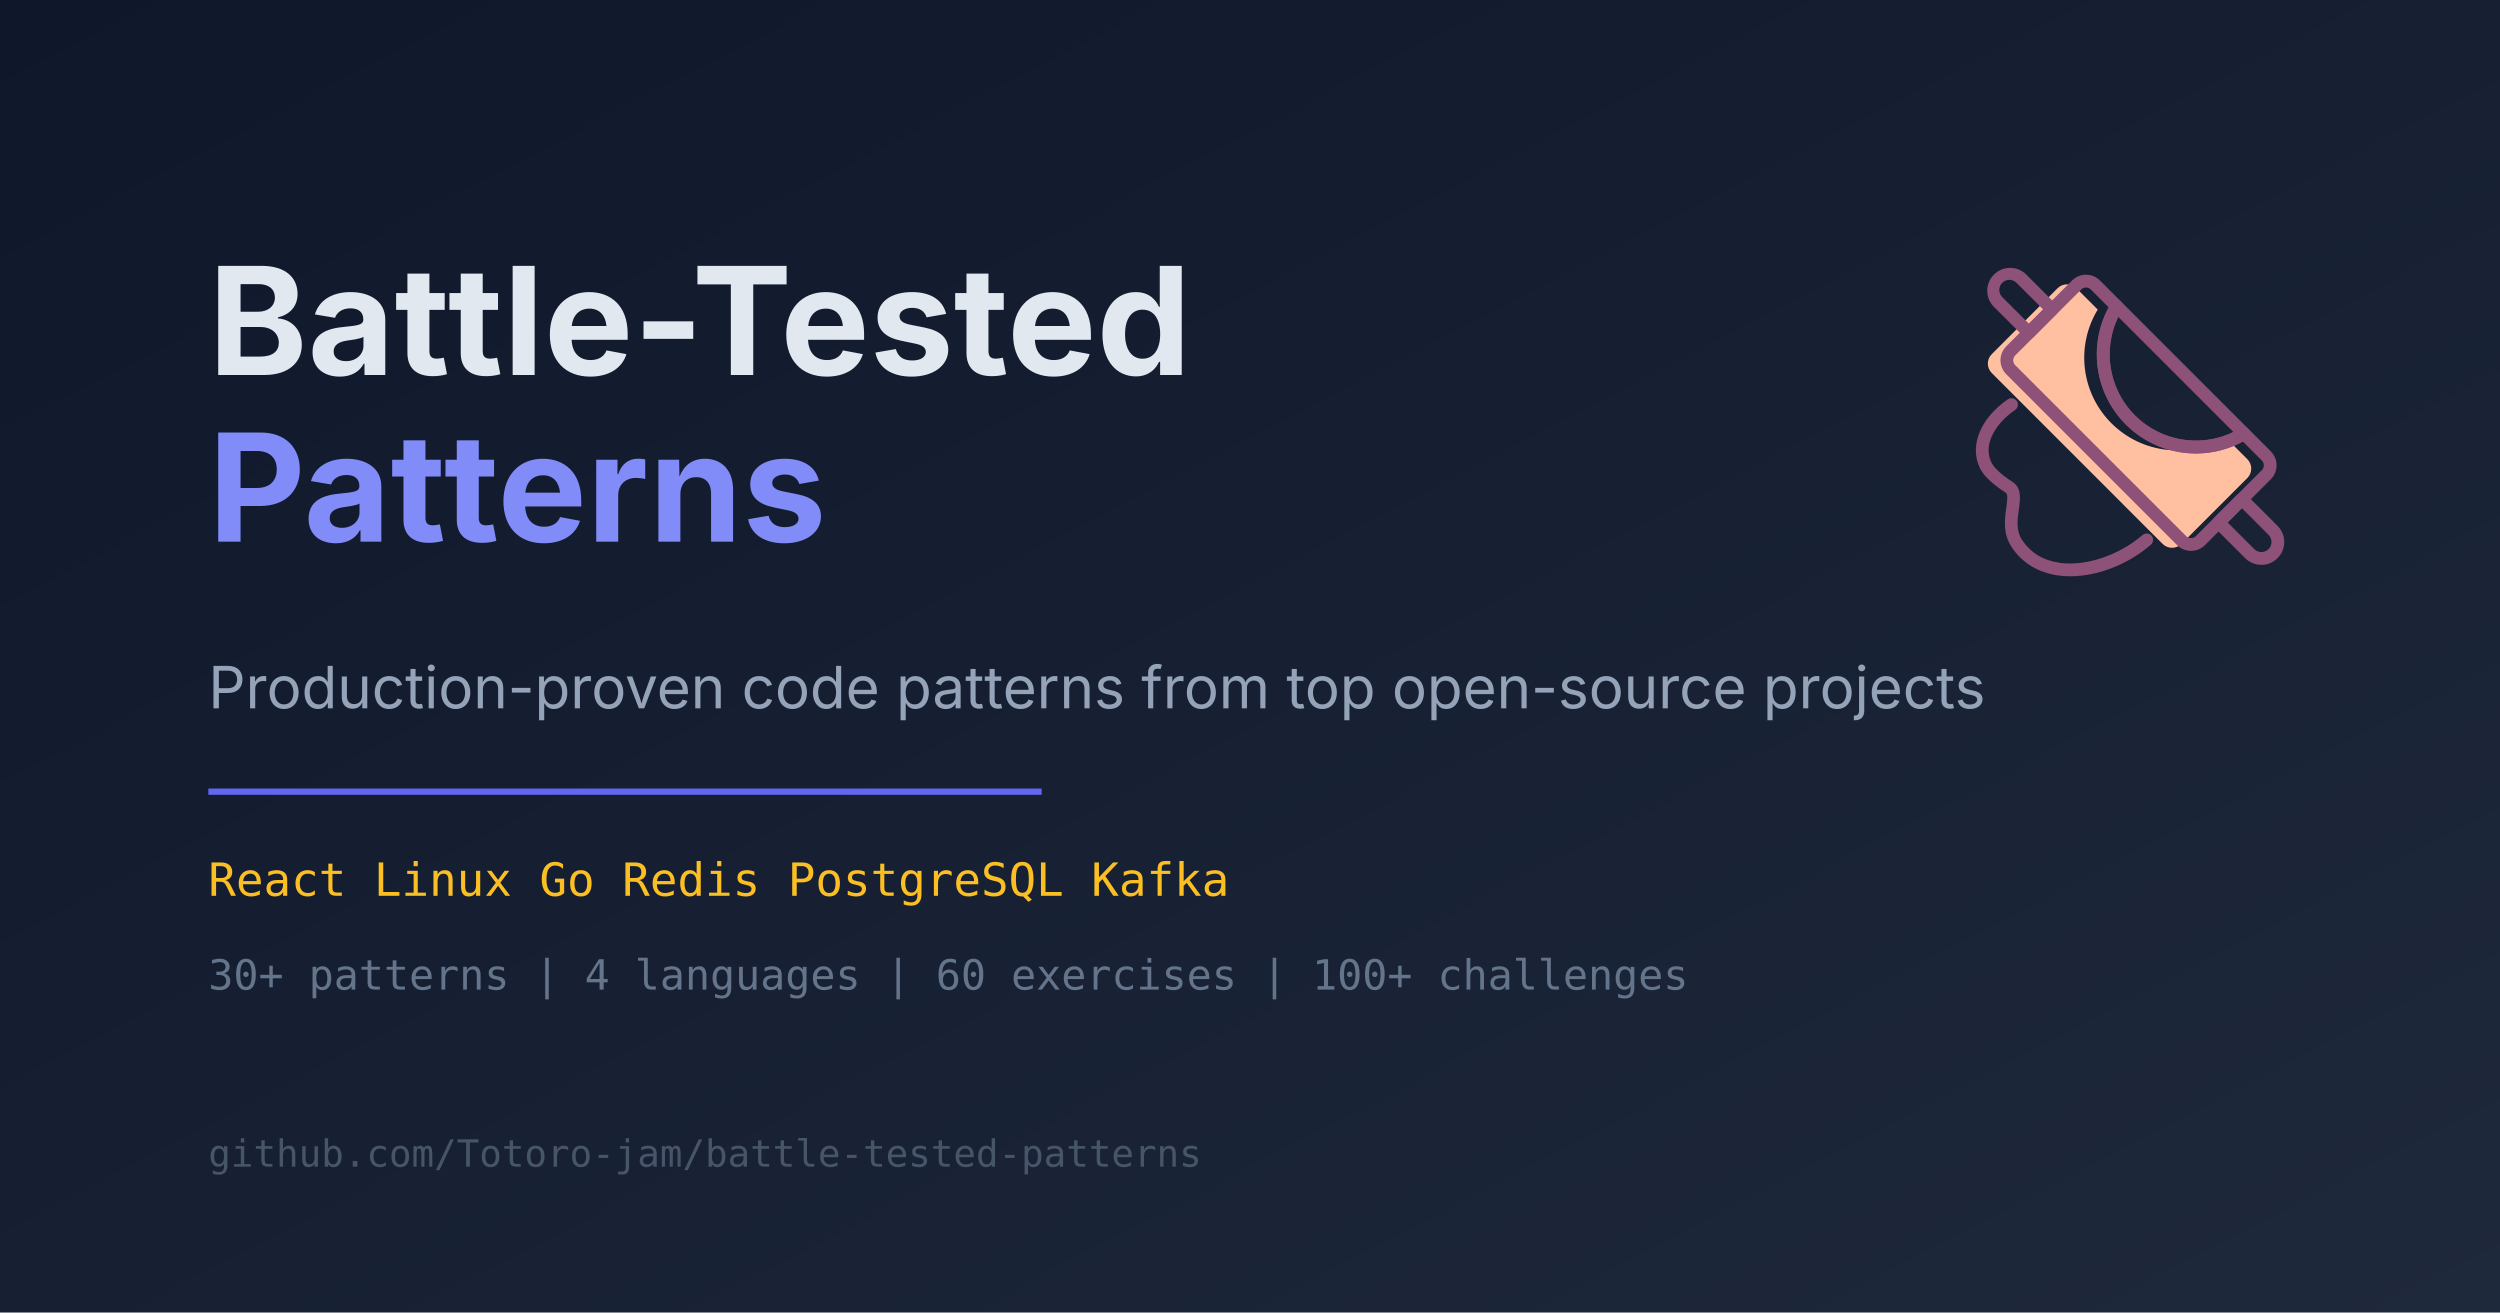
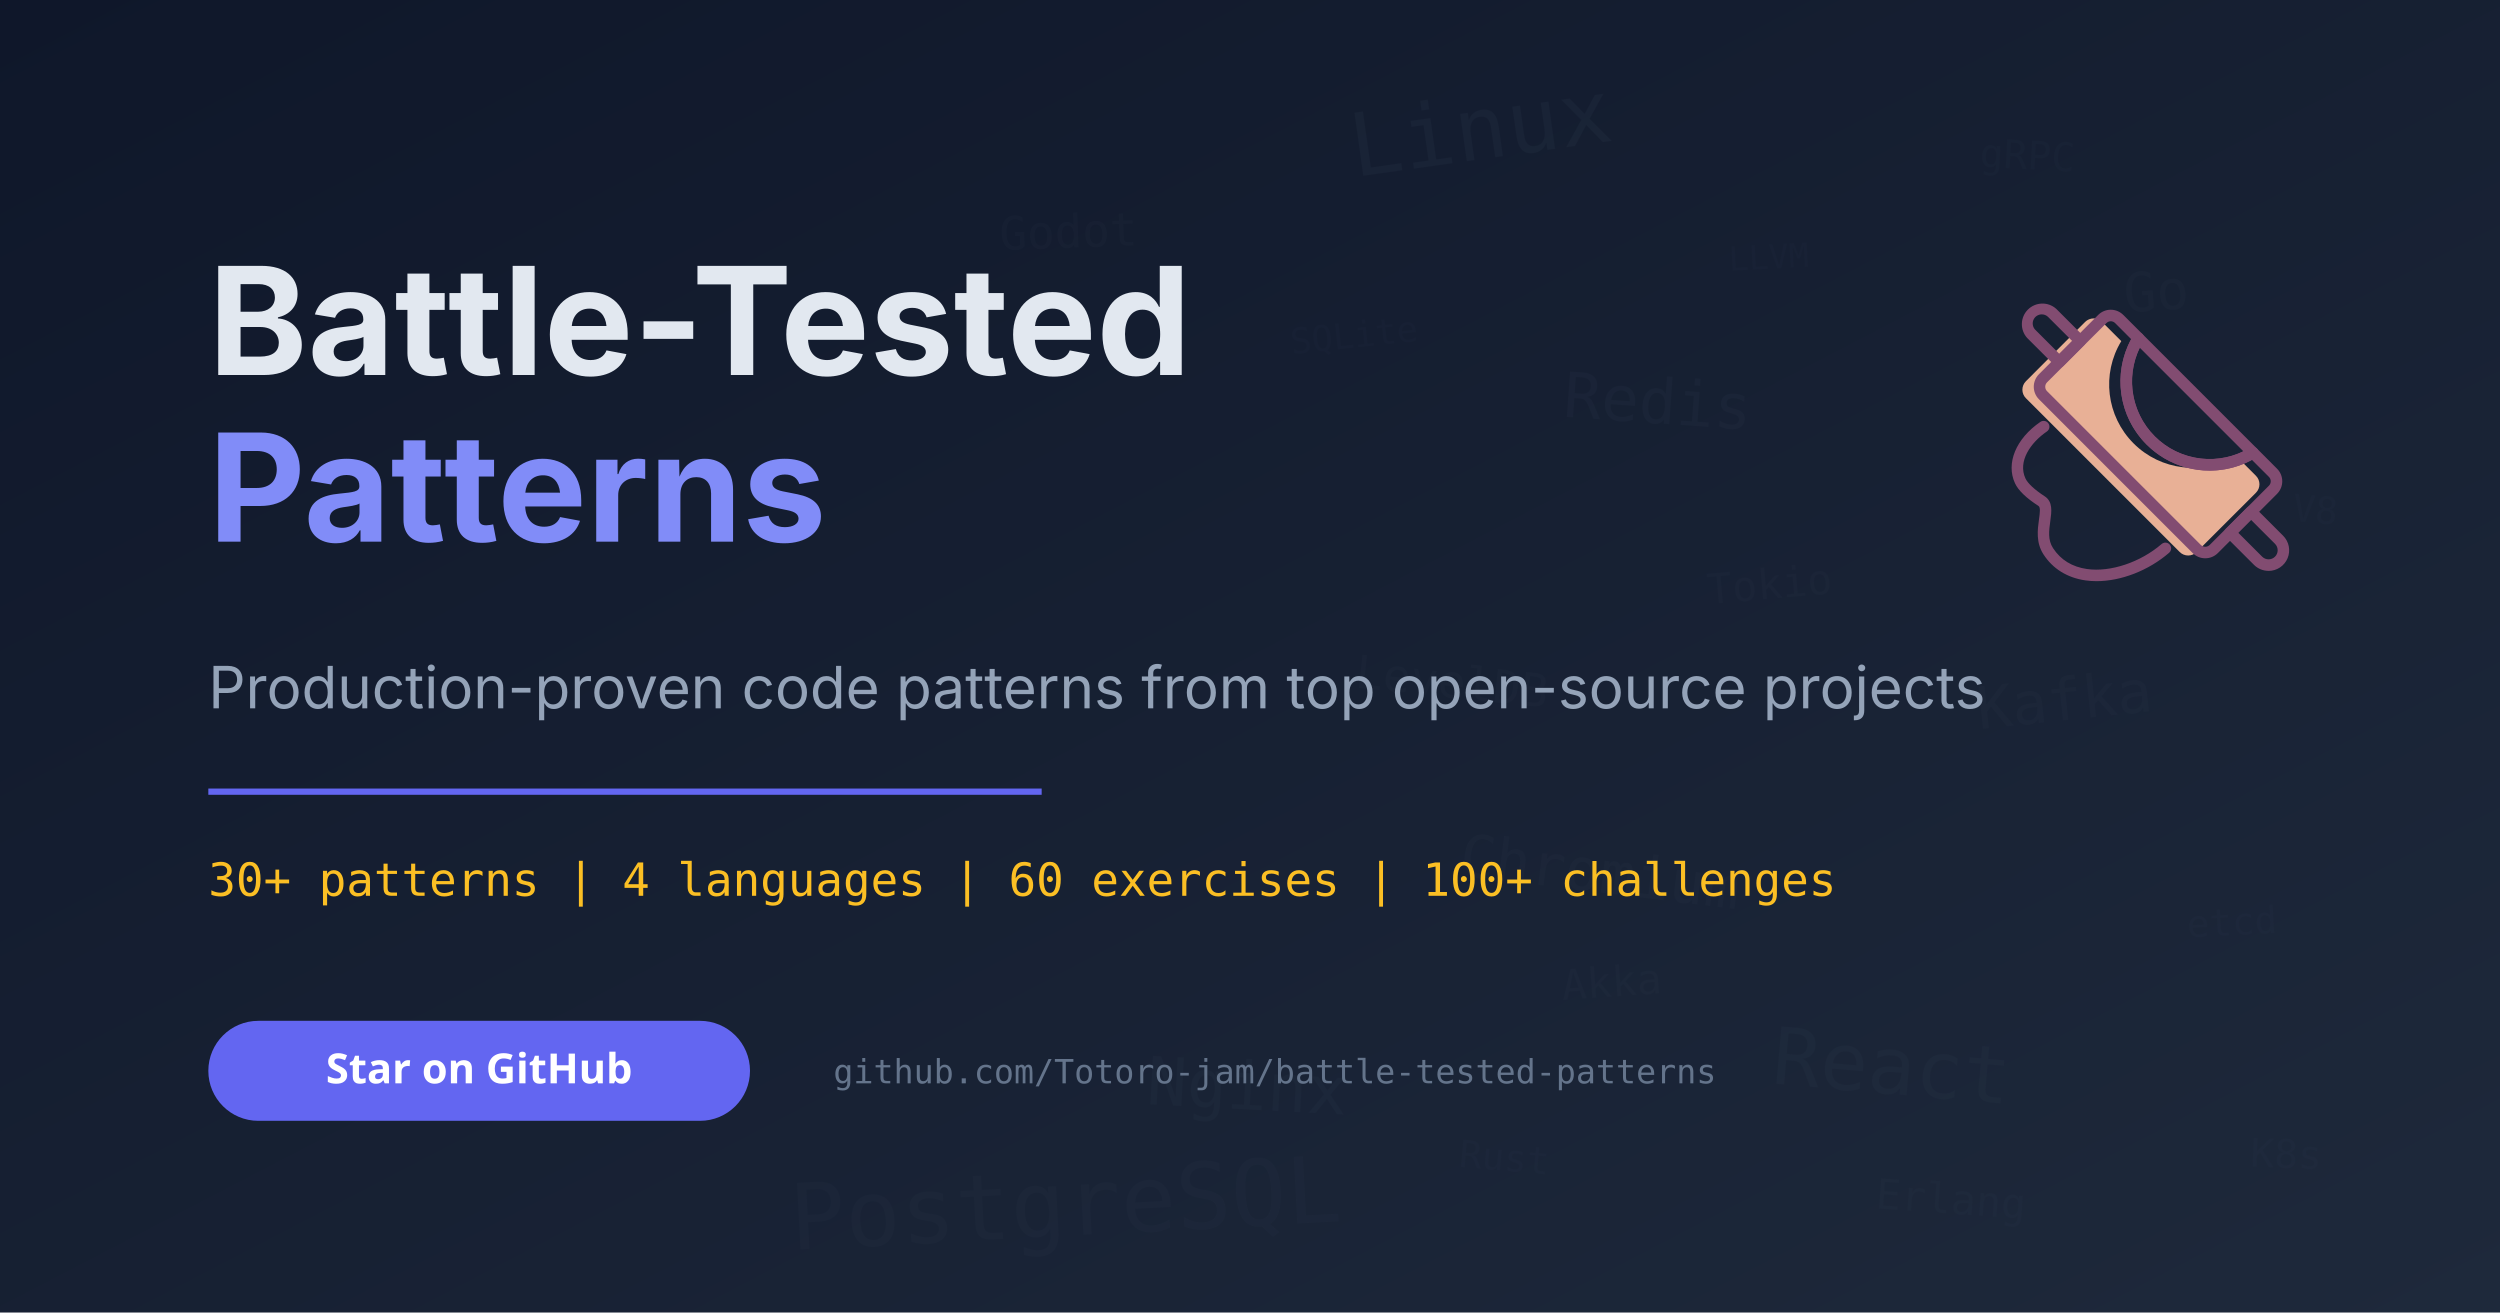
<svg xmlns="http://www.w3.org/2000/svg" width="1200" height="630" viewBox="0 0 1200 630">
  <defs>
    <linearGradient id="bg" x1="0" y1="0" x2="1" y2="1">
      <stop offset="0%" stop-color="#0f172a" />
      <stop offset="100%" stop-color="#1e293b" />
    </linearGradient>
  </defs>
  <rect width="1200" height="630" fill="url(#bg)" />
-   <g transform="translate(920, 100) scale(0.2)">
+   <g font-family="monospace" fill="#334155">
+     <text x="650" y="85" font-size="42" opacity="0.15" transform="rotate(-8, 650, 85)">Linux</text>
+     <text x="850" y="520" font-size="38" opacity="0.12" transform="rotate(5, 850, 520)">React</text>
+     <text x="380" y="600" font-size="44" opacity="0.10" transform="rotate(-3, 380, 600)">PostgreSQL</text>
+     <text x="750" y="200" font-size="30" opacity="0.13" transform="rotate(4, 750, 200)">Redis</text>
+     <text x="950" y="350" font-size="28" opacity="0.11" transform="rotate(-6, 950, 350)">Kafka</text>
+     <text x="550" y="530" font-size="32" opacity="0.12" transform="rotate(3, 550, 530)">Nginx</text>
+     <text x="1020" y="150" font-size="26" opacity="0.10" transform="rotate(-4, 1020, 150)">Go</text>
+     <text x="700" y="420" font-size="28" opacity="0.11" transform="rotate(7, 700, 420)">Chromium</text>
+     <text x="820" y="290" font-size="20" opacity="0.09" transform="rotate(-5, 820, 290)">Tokio</text>
+     <text x="650" y="330" font-size="22" opacity="0.10" transform="rotate(6, 650, 330)">LevelDB</text>
+     <text x="1050" y="450" font-size="18" opacity="0.08" transform="rotate(-3, 1050, 450)">etcd</text>
+     <text x="900" y="580" font-size="20" opacity="0.09" transform="rotate(4, 900, 580)">Erlang</text>
+     <text x="480" y="120" font-size="22" opacity="0.10" transform="rotate(-2, 480, 120)">Godot</text>
+     <text x="1100" y="250" font-size="18" opacity="0.08" transform="rotate(5, 1100, 250)">V8</text>
+     <text x="750" y="480" font-size="20" opacity="0.09" transform="rotate(-4, 750, 480)">Akka</text>
+     <text x="950" y="80" font-size="19" opacity="0.08" transform="rotate(3, 950, 80)">gRPC</text>
+     <text x="620" y="170" font-size="17" opacity="0.07" transform="rotate(-6, 620, 170)">SQLite</text>
+     <text x="1080" y="560" font-size="19" opacity="0.08" transform="rotate(2, 1080, 560)">K8s</text>
+     <text x="830" y="130" font-size="16" opacity="0.07" transform="rotate(-3, 830, 130)">LLVM</text>
+     <text x="700" y="560" font-size="18" opacity="0.08" transform="rotate(5, 700, 560)">Rust</text>
+   </g>
+   <g transform="translate(940, 120) scale(0.18)" opacity="0.9">
    <path d="M180.173 395.213l410.112 410.112a31.949 31.949 0 0 0 45.21 0L793.6 647.322a32 32 0 0 0 0-45.261l-53.606-53.606a222.31 222.31 0 0 1-305.459-305.459l-51.2-51.2a31.949 31.949 0 0 0-45.21 0l-157.952 158.208a31.949 31.949 0 0 0 0 45.21z" fill="#FFC0A1" />
    <path d="M827.341 855.603A54.477 54.477 0 0 1 788.48 839.68l-74.803-74.752a15.36 15.36 0 0 1 0-21.709l55.962-55.962a15.36 15.36 0 0 1 21.76 0l74.752 74.752a54.938 54.938 0 0 1-38.861 93.747z m-80.998-101.683l63.898 63.898a24.218 24.218 0 0 0 34.253-34.253l-63.949-63.898zM269.261 313.907a15.36 15.36 0 0 1-10.854-4.506l-74.803-74.752A54.938 54.938 0 0 1 261.12 156.979l74.752 74.752a15.36 15.36 0 0 1 0 21.709L280.115 309.402a15.36 15.36 0 0 1-10.854 4.506z m-46.797-142.285a24.269 24.269 0 0 0-17.152 41.318l63.949 63.898 34.253-34.253L239.565 178.688a24.115 24.115 0 0 0-17.101-7.066zM368.64 883.098a207.411 207.411 0 0 1-29.542-2.048c-48.179-6.861-87.04-30.72-111.974-69.274-20.48-31.59-15.872-65.843-12.032-93.389 2.304-16.589 4.454-32.256-1.28-35.84-32.768-21.094-53.862-41.421-62.669-60.365-24.781-53.35 2.406-119.091 67.686-163.84a15.36 15.36 0 0 1 17.306 25.6c-43.571 29.747-78.182 80.026-57.139 125.286 6.144 13.21 24.422 30.054 51.2 47.514 22.221 14.285 18.586 40.602 15.053 65.997s-7.014 50.381 7.322 72.346c20.48 31.283 50.893 50.022 90.624 55.654 62.413 8.858 142.285-17.818 198.758-66.56a15.36 15.36 0 1 1 20.019 23.296C506.88 855.04 433.664 883.098 368.64 883.098z" fill="#8E5178" />
    <path d="M658.483 822.118a47.206 47.206 0 0 1-33.485-13.824L215.04 398.182a47.36 47.36 0 0 1 0-66.97l157.901-158.054a47.258 47.258 0 0 1 66.918 0l51.2 51.2a15.36 15.36 0 0 1 2.253 18.842 206.899 206.899 0 0 0 284.211 284.16 15.36 15.36 0 0 1 18.842 2.253L849.92 583.27a47.36 47.36 0 0 1 0 66.97l-158.003 158.054a47.36 47.36 0 0 1-33.434 13.824zM406.426 190.003a16.589 16.589 0 0 0-11.776 5.12L236.595 352.922a16.691 16.691 0 0 0 0 23.552l410.112 410.112a16.691 16.691 0 0 0 23.501 0l158.054-158.054a16.64 16.64 0 0 0 4.864-11.776 16.435 16.435 0 0 0-4.864-11.725l-45.312-45.312A237.67 237.67 0 0 1 460.8 237.67l-42.752-42.803a16.538 16.538 0 0 0-11.622-4.864z" fill="#8E5178" />
    <path d="M669.952 588.442a237.824 237.824 0 0 1-202.957-361.318 15.36 15.36 0 0 1 23.962-2.867l305.408 305.408a15.36 15.36 0 0 1-2.867 24.013 237.312 237.312 0 0 1-123.546 34.765zM483.738 260.454a206.95 206.95 0 0 0 276.48 276.48z" fill="#8E5178" />
  </g>
  <text x="100" y="180" font-family="system-ui, -apple-system, sans-serif" font-size="72" font-weight="bold" fill="#e2e8f0">Battle-Tested</text>
  <text x="100" y="260" font-family="system-ui, -apple-system, sans-serif" font-size="72" font-weight="bold" fill="#818cf8">Patterns</text>
  <text x="100" y="340" font-family="system-ui, -apple-system, sans-serif" font-size="28" fill="#94a3b8">Production-proven code patterns from top open-source projects</text>
  <line x1="100" y1="380" x2="500" y2="380" stroke="#6366f1" stroke-width="3" />
-   <text x="100" y="430" font-family="monospace" font-size="22" fill="#fbbf24">React  Linux  Go  Redis  PostgreSQL  Kafka</text>
-   <text x="100" y="475" font-family="monospace" font-size="20" fill="#64748b">30+ patterns  |  4 languages  |  60 exercises  |  100+ challenges</text>
-   <text x="100" y="560" font-family="monospace" font-size="18" fill="#475569">github.com/Totoro-jam/battle-tested-patterns</text>
+   <text x="100" y="430" font-family="monospace" font-size="22" fill="#fbbf24">30+ patterns  |  4 languages  |  60 exercises  |  100+ challenges</text>
+   <rect x="100" y="490" width="260" height="48" rx="24" fill="#6366f1" />
+   <text x="230" y="520" text-anchor="middle" font-family="system-ui, sans-serif" font-size="20" font-weight="bold" fill="#ffffff">Star on GitHub</text>
+   <text x="400" y="520" font-family="monospace" font-size="16" fill="#64748b">github.com/Totoro-jam/battle-tested-patterns</text>
</svg>
